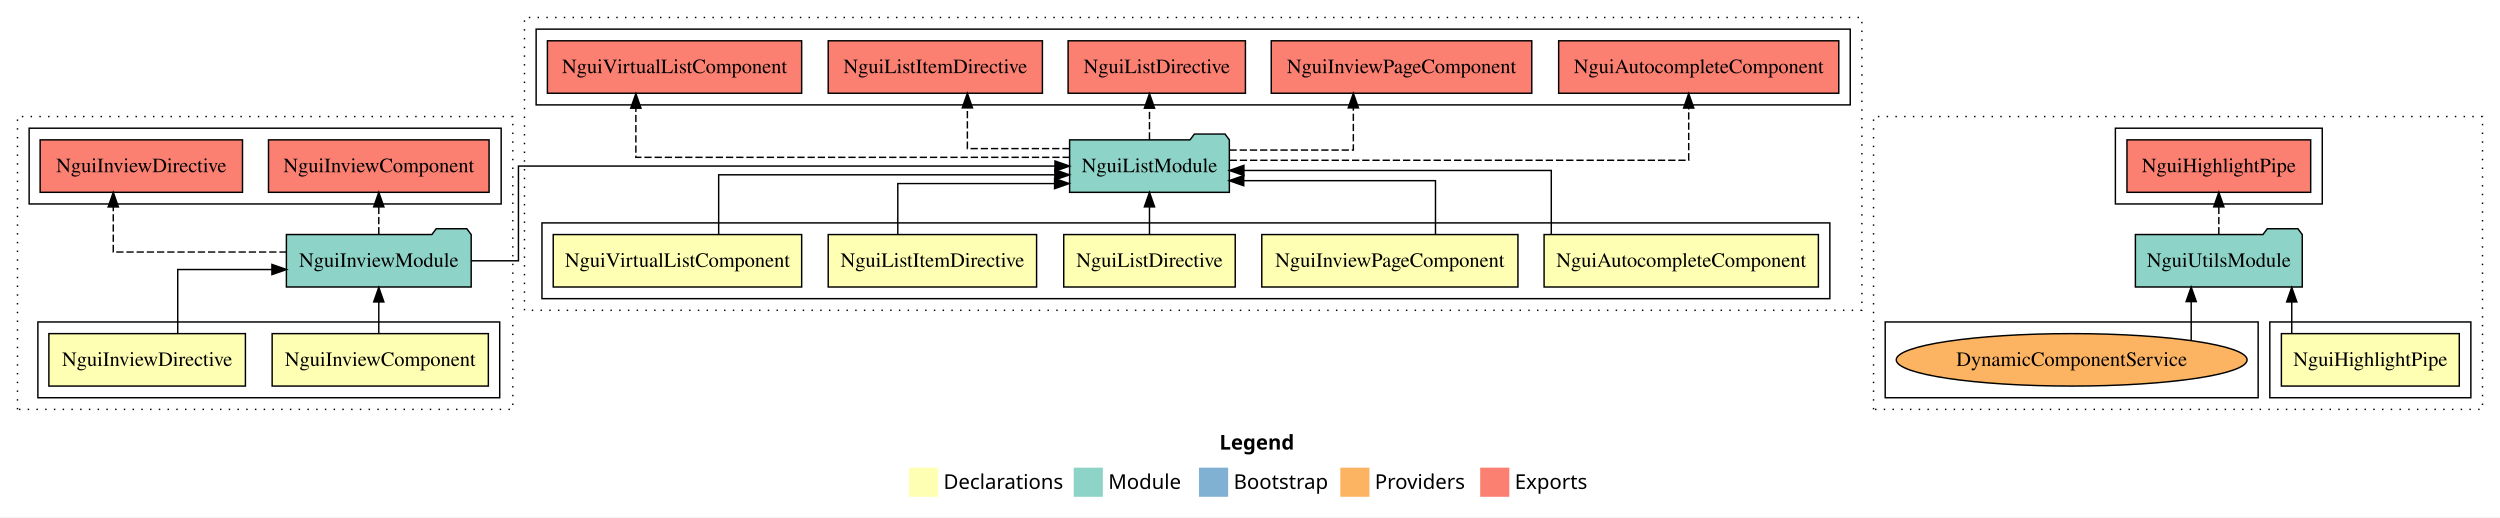
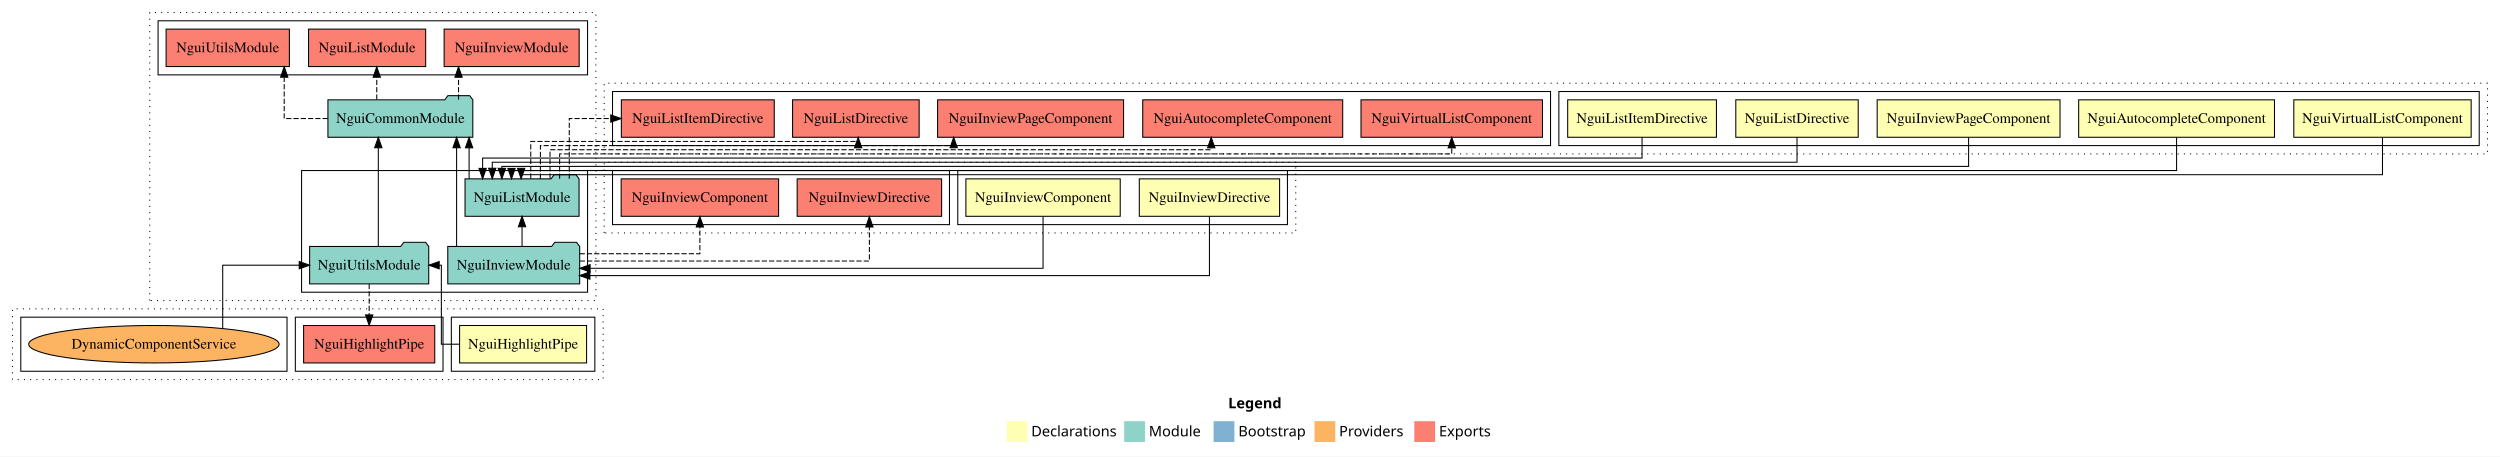
- <svg xmlns="http://www.w3.org/2000/svg" width="1716pt" height="355pt" viewBox="0.00 0.00 1716.00 355.00">
-   <g id="graph0" class="graph" transform="scale(1 1) rotate(0) translate(4 351)">
-     <polygon fill="#ffffff" stroke="transparent" points="-4,4 -4,-351 1712,-351 1712,4 -4,4" />
-     <text text-anchor="start" x="833.009" y="-42.4" font-family="sans-serif" font-weight="bold" font-size="14.00" fill="#000000">Legend</text>
-     <polygon fill="#ffffb3" stroke="transparent" points="620,-10 620,-30 640,-30 640,-10 620,-10" />
-     <text text-anchor="start" x="643.629" y="-15.4" font-family="sans-serif" font-size="14.00" fill="#000000">  Declarations</text>
-     <polygon fill="#8dd3c7" stroke="transparent" points="733,-10 733,-30 753,-30 753,-10 733,-10" />
-     <text text-anchor="start" x="756.725" y="-15.4" font-family="sans-serif" font-size="14.00" fill="#000000">  Module</text>
-     <polygon fill="#80b1d3" stroke="transparent" points="819,-10 819,-30 839,-30 839,-10 819,-10" />
-     <text text-anchor="start" x="842.781" y="-15.4" font-family="sans-serif" font-size="14.00" fill="#000000">  Bootstrap</text>
-     <polygon fill="#fdb462" stroke="transparent" points="916,-10 916,-30 936,-30 936,-10 916,-10" />
-     <text text-anchor="start" x="939.673" y="-15.4" font-family="sans-serif" font-size="14.00" fill="#000000">  Providers</text>
-     <polygon fill="#fb8072" stroke="transparent" points="1012,-10 1012,-30 1032,-30 1032,-10 1012,-10" />
-     <text text-anchor="start" x="1035.726" y="-15.4" font-family="sans-serif" font-size="14.00" fill="#000000">  Exports</text>
+ <svg xmlns="http://www.w3.org/2000/svg" width="2404pt" height="439pt" viewBox="0.00 0.00 2404.00 439.00">
+   <g id="graph0" class="graph" transform="scale(1 1) rotate(0) translate(4 435)">
+     <polygon fill="#ffffff" stroke="transparent" points="-4,4 -4,-435 2400,-435 2400,4 -4,4" />
+     <text text-anchor="start" x="1177.009" y="-42.4" font-family="sans-serif" font-weight="bold" font-size="14.00" fill="#000000">Legend</text>
+     <polygon fill="#ffffb3" stroke="transparent" points="964,-10 964,-30 984,-30 984,-10 964,-10" />
+     <text text-anchor="start" x="987.629" y="-15.4" font-family="sans-serif" font-size="14.00" fill="#000000">  Declarations</text>
+     <polygon fill="#8dd3c7" stroke="transparent" points="1077,-10 1077,-30 1097,-30 1097,-10 1077,-10" />
+     <text text-anchor="start" x="1100.725" y="-15.4" font-family="sans-serif" font-size="14.00" fill="#000000">  Module</text>
+     <polygon fill="#80b1d3" stroke="transparent" points="1163,-10 1163,-30 1183,-30 1183,-10 1163,-10" />
+     <text text-anchor="start" x="1186.781" y="-15.4" font-family="sans-serif" font-size="14.00" fill="#000000">  Bootstrap</text>
+     <polygon fill="#fdb462" stroke="transparent" points="1260,-10 1260,-30 1280,-30 1280,-10 1260,-10" />
+     <text text-anchor="start" x="1283.673" y="-15.4" font-family="sans-serif" font-size="14.00" fill="#000000">  Providers</text>
+     <polygon fill="#fb8072" stroke="transparent" points="1356,-10 1356,-30 1376,-30 1376,-10 1356,-10" />
+     <text text-anchor="start" x="1379.726" y="-15.4" font-family="sans-serif" font-size="14.00" fill="#000000">  Exports</text>
    <g id="clust1" class="cluster">
-       <polygon fill="none" stroke="#000000" stroke-dasharray="1,5" points="8,-70 8,-271 348,-271 348,-70 8,-70" />
-     </g>
-     <g id="clust2" class="cluster">
-       <polygon fill="none" stroke="#000000" points="22,-78 22,-130 339,-130 339,-78 22,-78" />
-     </g>
-     <g id="clust6" class="cluster">
-       <polygon fill="none" stroke="#000000" points="16,-211 16,-263 340,-263 340,-211 16,-211" />
-     </g>
-     <g id="clust9" class="cluster">
-       <polygon fill="none" stroke="#000000" stroke-dasharray="1,5" points="356,-138 356,-339 1274,-339 1274,-138 356,-138" />
-     </g>
-     <g id="clust10" class="cluster">
-       <polygon fill="none" stroke="#000000" points="368,-146 368,-198 1252,-198 1252,-146 368,-146" />
-     </g>
-     <g id="clust17" class="cluster">
-       <polygon fill="none" stroke="#000000" points="364,-279 364,-331 1266,-331 1266,-279 364,-279" />
-     </g>
-     <g id="clust20" class="cluster">
-       <polygon fill="none" stroke="#000000" stroke-dasharray="1,5" points="1282,-70 1282,-271 1700,-271 1700,-70 1282,-70" />
-     </g>
-     <g id="clust21" class="cluster">
-       <polygon fill="none" stroke="#000000" points="1554,-78 1554,-130 1692,-130 1692,-78 1554,-78" />
-     </g>
-     <g id="clust24" class="cluster">
-       <polygon fill="none" stroke="#000000" points="1448,-211 1448,-263 1590,-263 1590,-211 1448,-211" />
+       <polygon fill="none" stroke="#000000" stroke-dasharray="1,5" points="140,-146 140,-423 569,-423 569,-146 140,-146" />
+     </g>
+     <g id="clust3" class="cluster">
+       <polygon fill="none" stroke="#000000" points="286,-154 286,-271 561,-271 561,-154 286,-154" />
+     </g>
+     <g id="clust4" class="cluster">
+       <polygon fill="none" stroke="#000000" points="148,-363 148,-415 561,-415 561,-363 148,-363" />
+     </g>
+     <g id="clust7" class="cluster">
+       <polygon fill="none" stroke="#000000" stroke-dasharray="1,5" points="577,-211 577,-279 1242,-279 1242,-211 577,-211" />
+     </g>
+     <g id="clust8" class="cluster">
+       <polygon fill="none" stroke="#000000" points="917,-219 917,-271 1234,-271 1234,-219 917,-219" />
+     </g>
+     <g id="clust12" class="cluster">
+       <polygon fill="none" stroke="#000000" points="585,-219 585,-271 909,-271 909,-219 585,-219" />
+     </g>
+     <g id="clust15" class="cluster">
+       <polygon fill="none" stroke="#000000" stroke-dasharray="1,5" points="577,-287 577,-355 2388,-355 2388,-287 577,-287" />
+     </g>
+     <g id="clust16" class="cluster">
+       <polygon fill="none" stroke="#000000" points="1495,-295 1495,-347 2380,-347 2380,-295 1495,-295" />
+     </g>
+     <g id="clust23" class="cluster">
+       <polygon fill="none" stroke="#000000" points="585,-295 585,-347 1487,-347 1487,-295 585,-295" />
    </g>
    <g id="clust26" class="cluster">
-       <polygon fill="none" stroke="#000000" points="1290,-78 1290,-130 1546,-130 1546,-78 1290,-78" />
+       <polygon fill="none" stroke="#000000" stroke-dasharray="1,5" points="8,-70 8,-138 576,-138 576,-70 8,-70" />
+     </g>
+     <g id="clust27" class="cluster">
+       <polygon fill="none" stroke="#000000" points="430,-78 430,-130 568,-130 568,-78 430,-78" />
+     </g>
+     <g id="clust30" class="cluster">
+       <polygon fill="none" stroke="#000000" points="280,-78 280,-130 422,-130 422,-78 280,-78" />
+     </g>
+     <g id="clust32" class="cluster">
+       <polygon fill="none" stroke="#000000" points="16,-78 16,-130 272,-130 272,-78 16,-78" />
    </g>
    <g id="node1" class="node">
-       <polygon fill="#ffffb3" stroke="#000000" points="331.202,-122 182.798,-122 182.798,-86 331.202,-86 331.202,-122" />
-       <text text-anchor="middle" x="257" y="-99.8" font-family="Times,serif" font-size="14.00" fill="#000000">NguiInviewComponent</text>
+       <polygon fill="#8dd3c7" stroke="#000000" points="553.42,-198 550.42,-202 529.42,-202 526.42,-198 426.58,-198 426.58,-162 553.42,-162 553.42,-198" />
+       <text text-anchor="middle" x="490" y="-175.8" font-family="Times,serif" font-size="14.00" fill="#000000">NguiInviewModule</text>
+     </g>
+     <g id="node2" class="node">
+       <polygon fill="#8dd3c7" stroke="#000000" points="552.826,-263 549.826,-267 528.826,-267 525.826,-263 443.174,-263 443.174,-227 552.826,-227 552.826,-263" />
+       <text text-anchor="middle" x="498" y="-240.8" font-family="Times,serif" font-size="14.00" fill="#000000">NguiListModule</text>
+     </g>
+     <g id="edge16" class="edge">
+       <path fill="none" stroke="#000000" d="M498,-198.106C498,-198.106 498,-216.991 498,-216.991" />
+       <polygon fill="#000000" stroke="#000000" points="494.5,-216.991 498,-226.991 501.5,-216.991 494.5,-216.991" />
+     </g>
+     <g id="node4" class="node">
+       <polygon fill="#8dd3c7" stroke="#000000" points="450.665,-339 447.665,-343 426.665,-343 423.665,-339 311.335,-339 311.335,-303 450.665,-303 450.665,-339" />
+       <text text-anchor="middle" x="381" y="-316.8" font-family="Times,serif" font-size="14.00" fill="#000000">NguiCommonModule</text>
+     </g>
+     <g id="edge1" class="edge">
+       <path fill="none" stroke="#000000" d="M435.064,-198.145C435.064,-198.145 435.064,-292.925 435.064,-292.925" />
+       <polygon fill="#000000" stroke="#000000" points="431.564,-292.925 435.064,-302.925 438.564,-292.925 431.564,-292.925" />
+     </g>
+     <g id="node10" class="node">
+       <polygon fill="#fb8072" stroke="#000000" points="744.702,-263 593.298,-263 593.298,-227 744.702,-227 744.702,-263" />
+       <text text-anchor="middle" x="669" y="-240.8" font-family="Times,serif" font-size="14.00" fill="#000000">NguiInviewComponent </text>
+     </g>
+     <g id="edge9" class="edge">
+       <path fill="none" stroke="#000000" stroke-dasharray="5,2" d="M553.361,-191C604.853,-191 669,-191 669,-191 669,-191 669,-216.718 669,-216.718" />
+       <polygon fill="#000000" stroke="#000000" points="665.5,-216.718 669,-226.718 672.5,-216.718 665.5,-216.718" />
+     </g>
+     <g id="node11" class="node">
+       <polygon fill="#fb8072" stroke="#000000" points="901.453,-263 762.547,-263 762.547,-227 901.453,-227 901.453,-263" />
+       <text text-anchor="middle" x="832" y="-240.8" font-family="Times,serif" font-size="14.00" fill="#000000">NguiInviewDirective </text>
+     </g>
+     <g id="edge10" class="edge">
+       <path fill="none" stroke="#000000" stroke-dasharray="5,2" d="M553.526,-184C652.43,-184 832,-184 832,-184 832,-184 832,-216.698 832,-216.698" />
+       <polygon fill="#000000" stroke="#000000" points="828.5,-216.698 832,-226.698 835.5,-216.698 828.5,-216.698" />
+     </g>
+     <g id="edge2" class="edge">
+       <path fill="none" stroke="#000000" d="M447.085,-263.011C447.085,-263.011 447.085,-292.855 447.085,-292.855" />
+       <polygon fill="#000000" stroke="#000000" points="443.585,-292.855 447.085,-302.855 450.585,-292.855 443.585,-292.855" />
+     </g>
+     <g id="node17" class="node">
+       <polygon fill="#fb8072" stroke="#000000" points="1287.142,-339 1094.858,-339 1094.858,-303 1287.142,-303 1287.142,-339" />
+       <text text-anchor="middle" x="1191" y="-316.8" font-family="Times,serif" font-size="14.00" fill="#000000">NguiAutocompleteComponent </text>
+     </g>
+     <g id="edge17" class="edge">
+       <path fill="none" stroke="#000000" stroke-dasharray="5,2" d="M524.891,-263.18C524.891,-276.038 524.891,-291 524.891,-291 524.891,-291 1160.703,-291 1160.703,-291 1160.703,-291 1160.703,-292.857 1160.703,-292.857" />
+       <polygon fill="#000000" stroke="#000000" points="1157.203,-292.857 1160.703,-302.857 1164.203,-292.857 1157.203,-292.857" />
+     </g>
+     <g id="node18" class="node">
+       <polygon fill="#fb8072" stroke="#000000" points="1076.414,-339 897.586,-339 897.586,-303 1076.414,-303 1076.414,-339" />
+       <text text-anchor="middle" x="987" y="-316.8" font-family="Times,serif" font-size="14.00" fill="#000000">NguiInviewPageComponent </text>
+     </g>
+     <g id="edge18" class="edge">
+       <path fill="none" stroke="#000000" stroke-dasharray="5,2" d="M515.634,-263.051C515.634,-277.373 515.634,-295 515.634,-295 515.634,-295 913.063,-295 913.063,-295 913.063,-295 913.063,-295.794 913.063,-295.794" />
+       <polygon fill="#000000" stroke="#000000" points="909.563,-292.942 913.063,-302.942 916.563,-292.942 909.563,-292.942" />
+     </g>
+     <g id="node19" class="node">
+       <polygon fill="#fb8072" stroke="#000000" points="879.859,-339 758.141,-339 758.141,-303 879.859,-303 879.859,-339" />
+       <text text-anchor="middle" x="819" y="-316.8" font-family="Times,serif" font-size="14.00" fill="#000000">NguiListDirective </text>
+     </g>
+     <g id="edge19" class="edge">
+       <path fill="none" stroke="#000000" stroke-dasharray="5,2" d="M506.376,-263.282C506.376,-278.948 506.376,-299 506.376,-299 506.376,-299 821.226,-299 821.226,-299 821.226,-299 821.226,-299.383 821.226,-299.383" />
+       <polygon fill="#000000" stroke="#000000" points="817.727,-292.832 821.226,-302.832 824.727,-292.832 817.727,-292.832" />
+     </g>
+     <g id="node20" class="node">
+       <polygon fill="#fb8072" stroke="#000000" points="740.515,-339 593.485,-339 593.485,-303 740.515,-303 740.515,-339" />
+       <text text-anchor="middle" x="667" y="-316.8" font-family="Times,serif" font-size="14.00" fill="#000000">NguiListItemDirective </text>
+     </g>
+     <g id="edge20" class="edge">
+       <path fill="none" stroke="#000000" stroke-dasharray="5,2" d="M543.405,-263.011C543.405,-285.485 543.405,-321 543.405,-321 543.405,-321 583.32,-321 583.32,-321" />
+       <polygon fill="#000000" stroke="#000000" points="583.32,-324.5 593.32,-321 583.32,-317.5 583.32,-324.5" />
+     </g>
+     <g id="node21" class="node">
+       <polygon fill="#fb8072" stroke="#000000" points="1479.262,-339 1304.738,-339 1304.738,-303 1479.262,-303 1479.262,-339" />
+       <text text-anchor="middle" x="1392" y="-316.8" font-family="Times,serif" font-size="14.00" fill="#000000">NguiVirtualListComponent </text>
+     </g>
+     <g id="edge21" class="edge">
+       <path fill="none" stroke="#000000" stroke-dasharray="5,2" d="M534.148,-263.055C534.148,-274.439 534.148,-287 534.148,-287 534.148,-287 1392,-287 1392,-287 1392,-287 1392,-292.806 1392,-292.806" />
+       <polygon fill="#000000" stroke="#000000" points="1388.5,-292.805 1392,-302.806 1395.5,-292.806 1388.5,-292.805" />
    </g>
    <g id="node3" class="node">
-       <polygon fill="#8dd3c7" stroke="#000000" points="319.42,-190 316.42,-194 295.42,-194 292.42,-190 192.58,-190 192.58,-154 319.42,-154 319.42,-190" />
-       <text text-anchor="middle" x="256" y="-167.8" font-family="Times,serif" font-size="14.00" fill="#000000">NguiInviewModule</text>
-     </g>
-     <g id="edge1" class="edge">
-       <path fill="none" stroke="#000000" d="M256,-122.223C256,-122.223 256,-143.727 256,-143.727" />
-       <polygon fill="#000000" stroke="#000000" points="252.5,-143.727 256,-153.727 259.5,-143.727 252.5,-143.727" />
-     </g>
-     <g id="node2" class="node">
-       <polygon fill="#ffffb3" stroke="#000000" points="164.452,-122 29.548,-122 29.548,-86 164.452,-86 164.452,-122" />
-       <text text-anchor="middle" x="97" y="-99.8" font-family="Times,serif" font-size="14.00" fill="#000000">NguiInviewDirective</text>
-     </g>
-     <g id="edge2" class="edge">
-       <path fill="none" stroke="#000000" d="M117.992,-122.267C117.992,-140.555 117.992,-166 117.992,-166 117.992,-166 182.651,-166 182.651,-166" />
-       <polygon fill="#000000" stroke="#000000" points="182.651,-169.5 192.651,-166 182.651,-162.5 182.651,-169.5" />
-     </g>
-     <g id="node4" class="node">
-       <polygon fill="#fb8072" stroke="#000000" points="331.702,-255 180.298,-255 180.298,-219 331.702,-219 331.702,-255" />
-       <text text-anchor="middle" x="256" y="-232.8" font-family="Times,serif" font-size="14.00" fill="#000000">NguiInviewComponent </text>
+       <polygon fill="#8dd3c7" stroke="#000000" points="408.27,-198 405.27,-202 384.27,-202 381.27,-198 293.73,-198 293.73,-162 408.27,-162 408.27,-198" />
+       <text text-anchor="middle" x="351" y="-175.8" font-family="Times,serif" font-size="14.00" fill="#000000">NguiUtilsModule</text>
    </g>
    <g id="edge3" class="edge">
-       <path fill="none" stroke="#000000" stroke-dasharray="5,2" d="M256,-190.106C256,-190.106 256,-208.991 256,-208.991" />
-       <polygon fill="#000000" stroke="#000000" points="252.5,-208.991 256,-218.991 259.5,-208.991 252.5,-208.991" />
+       <path fill="none" stroke="#000000" d="M359.776,-198.145C359.776,-198.145 359.776,-292.925 359.776,-292.925" />
+       <polygon fill="#000000" stroke="#000000" points="356.276,-292.925 359.776,-302.925 363.276,-292.925 356.276,-292.925" />
+     </g>
+     <g id="node23" class="node">
+       <polygon fill="#fb8072" stroke="#000000" points="414.054,-122 287.946,-122 287.946,-86 414.054,-86 414.054,-122" />
+       <text text-anchor="middle" x="351" y="-99.8" font-family="Times,serif" font-size="14.00" fill="#000000">NguiHighlightPipe </text>
+     </g>
+     <g id="edge23" class="edge">
+       <path fill="none" stroke="#000000" stroke-dasharray="5,2" d="M351,-161.989C351,-161.989 351,-132.145 351,-132.145" />
+       <polygon fill="#000000" stroke="#000000" points="354.5,-132.145 351,-122.145 347.5,-132.145 354.5,-132.145" />
    </g>
    <g id="node5" class="node">
-       <polygon fill="#fb8072" stroke="#000000" points="162.453,-255 23.547,-255 23.547,-219 162.453,-219 162.453,-255" />
-       <text text-anchor="middle" x="93" y="-232.8" font-family="Times,serif" font-size="14.00" fill="#000000">NguiInviewDirective </text>
+       <polygon fill="#fb8072" stroke="#000000" points="552.919,-407 423.081,-407 423.081,-371 552.919,-371 552.919,-407" />
+       <text text-anchor="middle" x="488" y="-384.8" font-family="Times,serif" font-size="14.00" fill="#000000">NguiInviewModule </text>
    </g>
    <g id="edge4" class="edge">
-       <path fill="none" stroke="#000000" stroke-dasharray="5,2" d="M192.772,-178C140.136,-178 73.758,-178 73.758,-178 73.758,-178 73.758,-208.977 73.758,-208.977" />
-       <polygon fill="#000000" stroke="#000000" points="70.258,-208.977 73.758,-218.977 77.258,-208.977 70.258,-208.977" />
-     </g>
-     <g id="node11" class="node">
-       <polygon fill="#8dd3c7" stroke="#000000" points="839.826,-255 836.826,-259 815.826,-259 812.826,-255 730.174,-255 730.174,-219 839.826,-219 839.826,-255" />
-       <text text-anchor="middle" x="785" y="-232.8" font-family="Times,serif" font-size="14.00" fill="#000000">NguiListModule</text>
-     </g>
-     <g id="edge10" class="edge">
-       <path fill="none" stroke="#000000" d="M319.406,-172C337.233,-172 351.86,-172 351.86,-172 351.86,-172 351.86,-237 351.86,-237 351.86,-237 720.143,-237 720.143,-237" />
-       <polygon fill="#000000" stroke="#000000" points="720.143,-240.5 730.143,-237 720.143,-233.5 720.143,-240.5" />
+       <path fill="none" stroke="#000000" stroke-dasharray="5,2" d="M436.936,-339.223C436.936,-339.223 436.936,-360.727 436.936,-360.727" />
+       <polygon fill="#000000" stroke="#000000" points="433.436,-360.727 436.936,-370.727 440.436,-360.727 433.436,-360.727" />
    </g>
    <g id="node6" class="node">
-       <polygon fill="#ffffb3" stroke="#000000" points="1244.143,-190 1055.857,-190 1055.857,-154 1244.143,-154 1244.143,-190" />
-       <text text-anchor="middle" x="1150" y="-167.8" font-family="Times,serif" font-size="14.00" fill="#000000">NguiAutocompleteComponent</text>
+       <polygon fill="#fb8072" stroke="#000000" points="405.325,-407 292.675,-407 292.675,-371 405.325,-371 405.325,-407" />
+       <text text-anchor="middle" x="349" y="-384.8" font-family="Times,serif" font-size="14.00" fill="#000000">NguiListModule </text>
    </g>
    <g id="edge5" class="edge">
-       <path fill="none" stroke="#000000" d="M1060.804,-190.267C1060.804,-208.555 1060.804,-234 1060.804,-234 1060.804,-234 849.82,-234 849.82,-234" />
-       <polygon fill="#000000" stroke="#000000" points="849.82,-230.5 839.82,-234 849.82,-237.5 849.82,-230.5" />
+       <path fill="none" stroke="#000000" stroke-dasharray="5,2" d="M358.29,-339.223C358.29,-339.223 358.29,-360.727 358.29,-360.727" />
+       <polygon fill="#000000" stroke="#000000" points="354.79,-360.727 358.29,-370.727 361.79,-360.727 354.79,-360.727" />
    </g>
    <g id="node7" class="node">
-       <polygon fill="#ffffb3" stroke="#000000" points="1037.914,-190 862.086,-190 862.086,-154 1037.914,-154 1037.914,-190" />
-       <text text-anchor="middle" x="950" y="-167.8" font-family="Times,serif" font-size="14.00" fill="#000000">NguiInviewPageComponent</text>
+       <polygon fill="#fb8072" stroke="#000000" points="274.27,-407 155.73,-407 155.73,-371 274.27,-371 274.27,-407" />
+       <text text-anchor="middle" x="215" y="-384.8" font-family="Times,serif" font-size="14.00" fill="#000000">NguiUtilsModule </text>
    </g>
    <g id="edge6" class="edge">
-       <path fill="none" stroke="#000000" d="M981.319,-190.009C981.319,-206.049 981.319,-227 981.319,-227 981.319,-227 849.686,-227 849.686,-227" />
-       <polygon fill="#000000" stroke="#000000" points="849.686,-223.5 839.686,-227 849.686,-230.5 849.686,-223.5" />
+       <path fill="none" stroke="#000000" stroke-dasharray="5,2" d="M311.207,-321C288.627,-321 269.295,-321 269.295,-321 269.295,-321 269.295,-360.777 269.295,-360.777" />
+       <polygon fill="#000000" stroke="#000000" points="265.795,-360.777 269.295,-370.777 272.795,-360.777 265.795,-360.777" />
    </g>
    <g id="node8" class="node">
-       <polygon fill="#ffffb3" stroke="#000000" points="843.859,-190 726.141,-190 726.141,-154 843.859,-154 843.859,-190" />
-       <text text-anchor="middle" x="785" y="-167.8" font-family="Times,serif" font-size="14.00" fill="#000000">NguiListDirective</text>
+       <polygon fill="#ffffb3" stroke="#000000" points="1073.202,-263 924.798,-263 924.798,-227 1073.202,-227 1073.202,-263" />
+       <text text-anchor="middle" x="999" y="-240.8" font-family="Times,serif" font-size="14.00" fill="#000000">NguiInviewComponent</text>
    </g>
    <g id="edge7" class="edge">
-       <path fill="none" stroke="#000000" d="M785,-190.106C785,-190.106 785,-208.991 785,-208.991" />
-       <polygon fill="#000000" stroke="#000000" points="781.5,-208.991 785,-218.991 788.5,-208.991 781.5,-208.991" />
+       <path fill="none" stroke="#000000" d="M999,-226.777C999,-206.635 999,-177 999,-177 999,-177 563.436,-177 563.436,-177" />
+       <polygon fill="#000000" stroke="#000000" points="563.436,-173.5 553.436,-177 563.436,-180.5 563.436,-173.5" />
    </g>
    <g id="node9" class="node">
-       <polygon fill="#ffffb3" stroke="#000000" points="707.516,-190 564.484,-190 564.484,-154 707.516,-154 707.516,-190" />
-       <text text-anchor="middle" x="636" y="-167.8" font-family="Times,serif" font-size="14.00" fill="#000000">NguiListItemDirective</text>
+       <polygon fill="#ffffb3" stroke="#000000" points="1226.452,-263 1091.548,-263 1091.548,-227 1226.452,-227 1226.452,-263" />
+       <text text-anchor="middle" x="1159" y="-240.8" font-family="Times,serif" font-size="14.00" fill="#000000">NguiInviewDirective</text>
    </g>
    <g id="edge8" class="edge">
-       <path fill="none" stroke="#000000" d="M612.247,-190.24C612.247,-205.571 612.247,-225 612.247,-225 612.247,-225 719.865,-225 719.865,-225" />
-       <polygon fill="#000000" stroke="#000000" points="719.865,-228.5 729.865,-225 719.865,-221.5 719.865,-228.5" />
-     </g>
-     <g id="node10" class="node">
-       <polygon fill="#ffffb3" stroke="#000000" points="546.262,-190 375.738,-190 375.738,-154 546.262,-154 546.262,-190" />
-       <text text-anchor="middle" x="461" y="-167.8" font-family="Times,serif" font-size="14.00" fill="#000000">NguiVirtualListComponent</text>
-     </g>
-     <g id="edge9" class="edge">
-       <path fill="none" stroke="#000000" d="M489.294,-190.023C489.294,-207.373 489.294,-231 489.294,-231 489.294,-231 720.073,-231 720.073,-231" />
-       <polygon fill="#000000" stroke="#000000" points="720.073,-234.5 730.073,-231 720.073,-227.5 720.073,-234.5" />
+       <path fill="none" stroke="#000000" d="M1159,-226.845C1159,-204.648 1159,-170 1159,-170 1159,-170 563.239,-170 563.239,-170" />
+       <polygon fill="#000000" stroke="#000000" points="563.239,-166.5 553.239,-170 563.239,-173.5 563.239,-166.5" />
    </g>
    <g id="node12" class="node">
-       <polygon fill="#fb8072" stroke="#000000" points="1258.142,-323 1065.858,-323 1065.858,-287 1258.142,-287 1258.142,-323" />
-       <text text-anchor="middle" x="1162" y="-300.8" font-family="Times,serif" font-size="14.00" fill="#000000">NguiAutocompleteComponent </text>
+       <polygon fill="#ffffb3" stroke="#000000" points="2183.143,-339 1994.857,-339 1994.857,-303 2183.143,-303 2183.143,-339" />
+       <text text-anchor="middle" x="2089" y="-316.8" font-family="Times,serif" font-size="14.00" fill="#000000">NguiAutocompleteComponent</text>
    </g>
    <g id="edge11" class="edge">
-       <path fill="none" stroke="#000000" stroke-dasharray="5,2" d="M840.012,-241C943.117,-241 1155.125,-241 1155.125,-241 1155.125,-241 1155.125,-276.831 1155.125,-276.831" />
-       <polygon fill="#000000" stroke="#000000" points="1151.625,-276.831 1155.125,-286.831 1158.625,-276.831 1151.625,-276.831" />
+       <path fill="none" stroke="#000000" d="M2089,-302.949C2089,-288.627 2089,-271 2089,-271 2089,-271 487.862,-271 487.862,-271 487.862,-271 487.862,-270.206 487.862,-270.206" />
+       <polygon fill="#000000" stroke="#000000" points="491.362,-273.058 487.862,-263.058 484.362,-273.058 491.362,-273.058" />
    </g>
    <g id="node13" class="node">
-       <polygon fill="#fb8072" stroke="#000000" points="1047.414,-323 868.586,-323 868.586,-287 1047.414,-287 1047.414,-323" />
-       <text text-anchor="middle" x="958" y="-300.8" font-family="Times,serif" font-size="14.00" fill="#000000">NguiInviewPageComponent </text>
+       <polygon fill="#ffffb3" stroke="#000000" points="1976.914,-339 1801.086,-339 1801.086,-303 1976.914,-303 1976.914,-339" />
+       <text text-anchor="middle" x="1889" y="-316.8" font-family="Times,serif" font-size="14.00" fill="#000000">NguiInviewPageComponent</text>
    </g>
    <g id="edge12" class="edge">
-       <path fill="none" stroke="#000000" stroke-dasharray="5,2" d="M839.903,-248C879.105,-248 924.931,-248 924.931,-248 924.931,-248 924.931,-276.965 924.931,-276.965" />
-       <polygon fill="#000000" stroke="#000000" points="921.431,-276.965 924.931,-286.965 928.431,-276.965 921.431,-276.965" />
+       <path fill="none" stroke="#000000" d="M1889,-302.82C1889,-289.962 1889,-275 1889,-275 1889,-275 478.604,-275 478.604,-275 478.604,-275 478.604,-273.143 478.604,-273.143" />
+       <polygon fill="#000000" stroke="#000000" points="482.104,-273.143 478.604,-263.143 475.104,-273.143 482.104,-273.143" />
    </g>
    <g id="node14" class="node">
-       <polygon fill="#fb8072" stroke="#000000" points="850.859,-323 729.141,-323 729.141,-287 850.859,-287 850.859,-323" />
-       <text text-anchor="middle" x="790" y="-300.8" font-family="Times,serif" font-size="14.00" fill="#000000">NguiListDirective </text>
+       <polygon fill="#ffffb3" stroke="#000000" points="1782.859,-339 1665.141,-339 1665.141,-303 1782.859,-303 1782.859,-339" />
+       <text text-anchor="middle" x="1724" y="-316.8" font-family="Times,serif" font-size="14.00" fill="#000000">NguiListDirective</text>
    </g>
    <g id="edge13" class="edge">
-       <path fill="none" stroke="#000000" stroke-dasharray="5,2" d="M785,-255.223C785,-255.223 785,-276.727 785,-276.727" />
-       <polygon fill="#000000" stroke="#000000" points="781.5,-276.727 785,-286.727 788.5,-276.727 781.5,-276.727" />
+       <path fill="none" stroke="#000000" d="M1724,-302.945C1724,-291.561 1724,-279 1724,-279 1724,-279 469.347,-279 469.347,-279 469.347,-279 469.347,-273.194 469.347,-273.194" />
+       <polygon fill="#000000" stroke="#000000" points="472.847,-273.194 469.347,-263.194 465.847,-273.195 472.847,-273.194" />
    </g>
    <g id="node15" class="node">
-       <polygon fill="#fb8072" stroke="#000000" points="711.515,-323 564.485,-323 564.485,-287 711.515,-287 711.515,-323" />
-       <text text-anchor="middle" x="638" y="-300.8" font-family="Times,serif" font-size="14.00" fill="#000000">NguiListItemDirective </text>
+       <polygon fill="#ffffb3" stroke="#000000" points="1646.516,-339 1503.484,-339 1503.484,-303 1646.516,-303 1646.516,-339" />
+       <text text-anchor="middle" x="1575" y="-316.8" font-family="Times,serif" font-size="14.00" fill="#000000">NguiListItemDirective</text>
    </g>
    <g id="edge14" class="edge">
-       <path fill="none" stroke="#000000" stroke-dasharray="5,2" d="M730.174,-249C696.589,-249 660.003,-249 660.003,-249 660.003,-249 660.003,-276.973 660.003,-276.973" />
-       <polygon fill="#000000" stroke="#000000" points="656.503,-276.973 660.003,-286.973 663.503,-276.973 656.503,-276.973" />
+       <path fill="none" stroke="#000000" d="M1575,-302.89C1575,-293.103 1575,-283 1575,-283 1575,-283 460.09,-283 460.09,-283 460.09,-283 460.09,-273.11 460.09,-273.11" />
+       <polygon fill="#000000" stroke="#000000" points="463.59,-273.11 460.09,-263.11 456.59,-273.11 463.59,-273.11" />
    </g>
    <g id="node16" class="node">
-       <polygon fill="#fb8072" stroke="#000000" points="546.262,-323 371.738,-323 371.738,-287 546.262,-287 546.262,-323" />
-       <text text-anchor="middle" x="459" y="-300.8" font-family="Times,serif" font-size="14.00" fill="#000000">NguiVirtualListComponent </text>
+       <polygon fill="#ffffb3" stroke="#000000" points="2372.262,-339 2201.738,-339 2201.738,-303 2372.262,-303 2372.262,-339" />
+       <text text-anchor="middle" x="2287" y="-316.8" font-family="Times,serif" font-size="14.00" fill="#000000">NguiVirtualListComponent</text>
    </g>
    <g id="edge15" class="edge">
-       <path fill="none" stroke="#000000" stroke-dasharray="5,2" d="M730.302,-243C631.279,-243 432.456,-243 432.456,-243 432.456,-243 432.456,-276.733 432.456,-276.733" />
-       <polygon fill="#000000" stroke="#000000" points="428.957,-276.733 432.456,-286.733 435.957,-276.733 428.957,-276.733" />
-     </g>
-     <g id="node17" class="node">
-       <polygon fill="#ffffb3" stroke="#000000" points="1684.055,-122 1561.945,-122 1561.945,-86 1684.055,-86 1684.055,-122" />
-       <text text-anchor="middle" x="1623" y="-99.8" font-family="Times,serif" font-size="14.00" fill="#000000">NguiHighlightPipe</text>
-     </g>
-     <g id="node18" class="node">
-       <polygon fill="#8dd3c7" stroke="#000000" points="1576.27,-190 1573.27,-194 1552.27,-194 1549.27,-190 1461.73,-190 1461.73,-154 1576.27,-154 1576.27,-190" />
-       <text text-anchor="middle" x="1519" y="-167.8" font-family="Times,serif" font-size="14.00" fill="#000000">NguiUtilsModule</text>
-     </g>
-     <g id="edge16" class="edge">
-       <path fill="none" stroke="#000000" d="M1569.054,-122.223C1569.054,-122.223 1569.054,-143.727 1569.054,-143.727" />
-       <polygon fill="#000000" stroke="#000000" points="1565.554,-143.727 1569.054,-153.727 1572.554,-143.727 1565.554,-143.727" />
-     </g>
-     <g id="node19" class="node">
-       <polygon fill="#fb8072" stroke="#000000" points="1582.054,-255 1455.946,-255 1455.946,-219 1582.054,-219 1582.054,-255" />
-       <text text-anchor="middle" x="1519" y="-232.8" font-family="Times,serif" font-size="14.00" fill="#000000">NguiHighlightPipe </text>
-     </g>
-     <g id="edge17" class="edge">
-       <path fill="none" stroke="#000000" stroke-dasharray="5,2" d="M1519,-190.106C1519,-190.106 1519,-208.991 1519,-208.991" />
-       <polygon fill="#000000" stroke="#000000" points="1515.5,-208.991 1519,-218.991 1522.5,-208.991 1515.5,-208.991" />
-     </g>
-     <g id="node20" class="node">
-       <ellipse fill="#fdb462" stroke="#000000" cx="1418" cy="-104" rx="120.409" ry="18" />
-       <text text-anchor="middle" x="1418" y="-99.8" font-family="Times,serif" font-size="14.00" fill="#000000">DynamicComponentService</text>
-     </g>
-     <g id="edge18" class="edge">
-       <path fill="none" stroke="#000000" d="M1500.035,-117.435C1500.035,-117.435 1500.035,-143.957 1500.035,-143.957" />
-       <polygon fill="#000000" stroke="#000000" points="1496.535,-143.957 1500.035,-153.957 1503.535,-143.957 1496.535,-143.957" />
+       <path fill="none" stroke="#000000" d="M2287,-302.718C2287,-287.052 2287,-267 2287,-267 2287,-267 497.119,-267 497.119,-267 497.119,-267 497.119,-266.617 497.119,-266.617" />
+       <polygon fill="#000000" stroke="#000000" points="500.619,-273.168 497.119,-263.168 493.619,-273.168 500.619,-273.168" />
+     </g>
+     <g id="node22" class="node">
+       <polygon fill="#ffffb3" stroke="#000000" points="560.055,-122 437.945,-122 437.945,-86 560.055,-86 560.055,-122" />
+       <text text-anchor="middle" x="499" y="-99.8" font-family="Times,serif" font-size="14.00" fill="#000000">NguiHighlightPipe</text>
+     </g>
+     <g id="edge22" class="edge">
+       <path fill="none" stroke="#000000" d="M437.851,-104C427.705,-104 420.409,-104 420.409,-104 420.409,-104 420.409,-180 420.409,-180 420.409,-180 418.319,-180 418.319,-180" />
+       <polygon fill="#000000" stroke="#000000" points="418.319,-176.5 408.319,-180 418.319,-183.5 418.319,-176.5" />
+     </g>
+     <g id="node24" class="node">
+       <ellipse fill="#fdb462" stroke="#000000" cx="144" cy="-104" rx="120.409" ry="18" />
+       <text text-anchor="middle" x="144" y="-99.8" font-family="Times,serif" font-size="14.00" fill="#000000">DynamicComponentService</text>
+     </g>
+     <g id="edge24" class="edge">
+       <path fill="none" stroke="#000000" d="M210.16,-119.38C210.16,-141.587 210.16,-180 210.16,-180 210.16,-180 283.715,-180 283.715,-180" />
+       <polygon fill="#000000" stroke="#000000" points="283.715,-183.5 293.715,-180 283.715,-176.5 283.715,-183.5" />
    </g>
  </g>
</svg>
